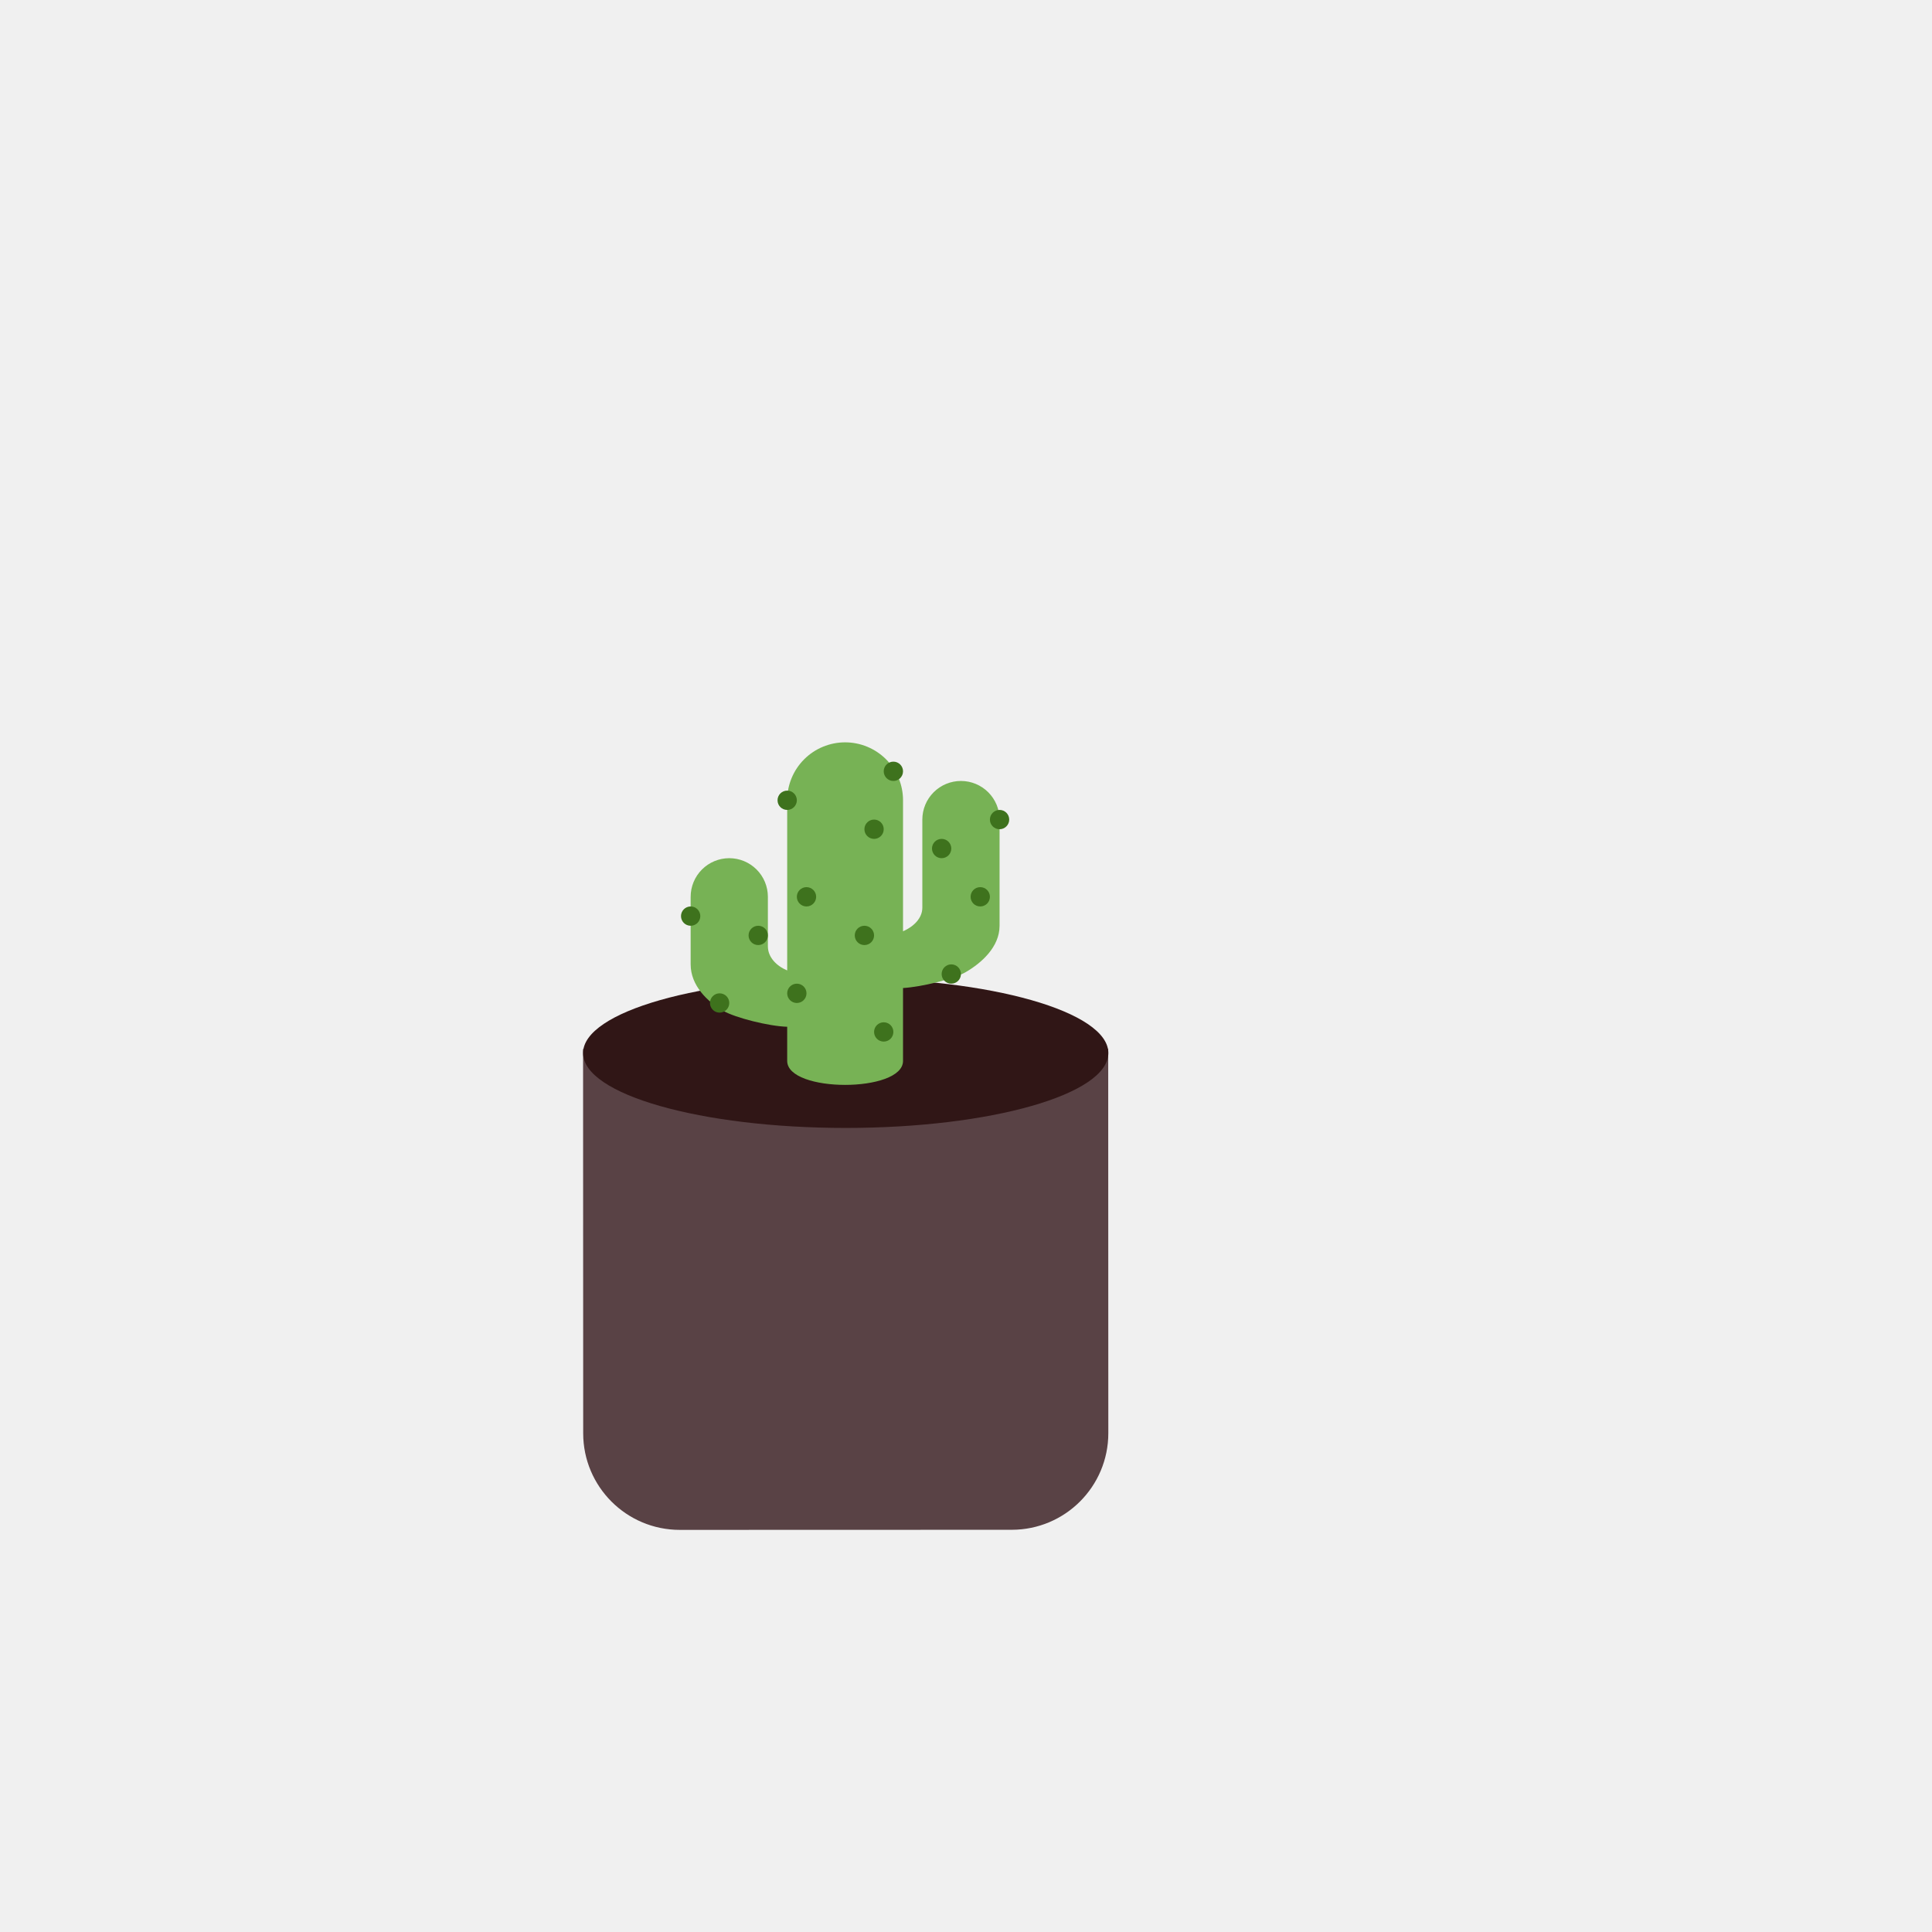
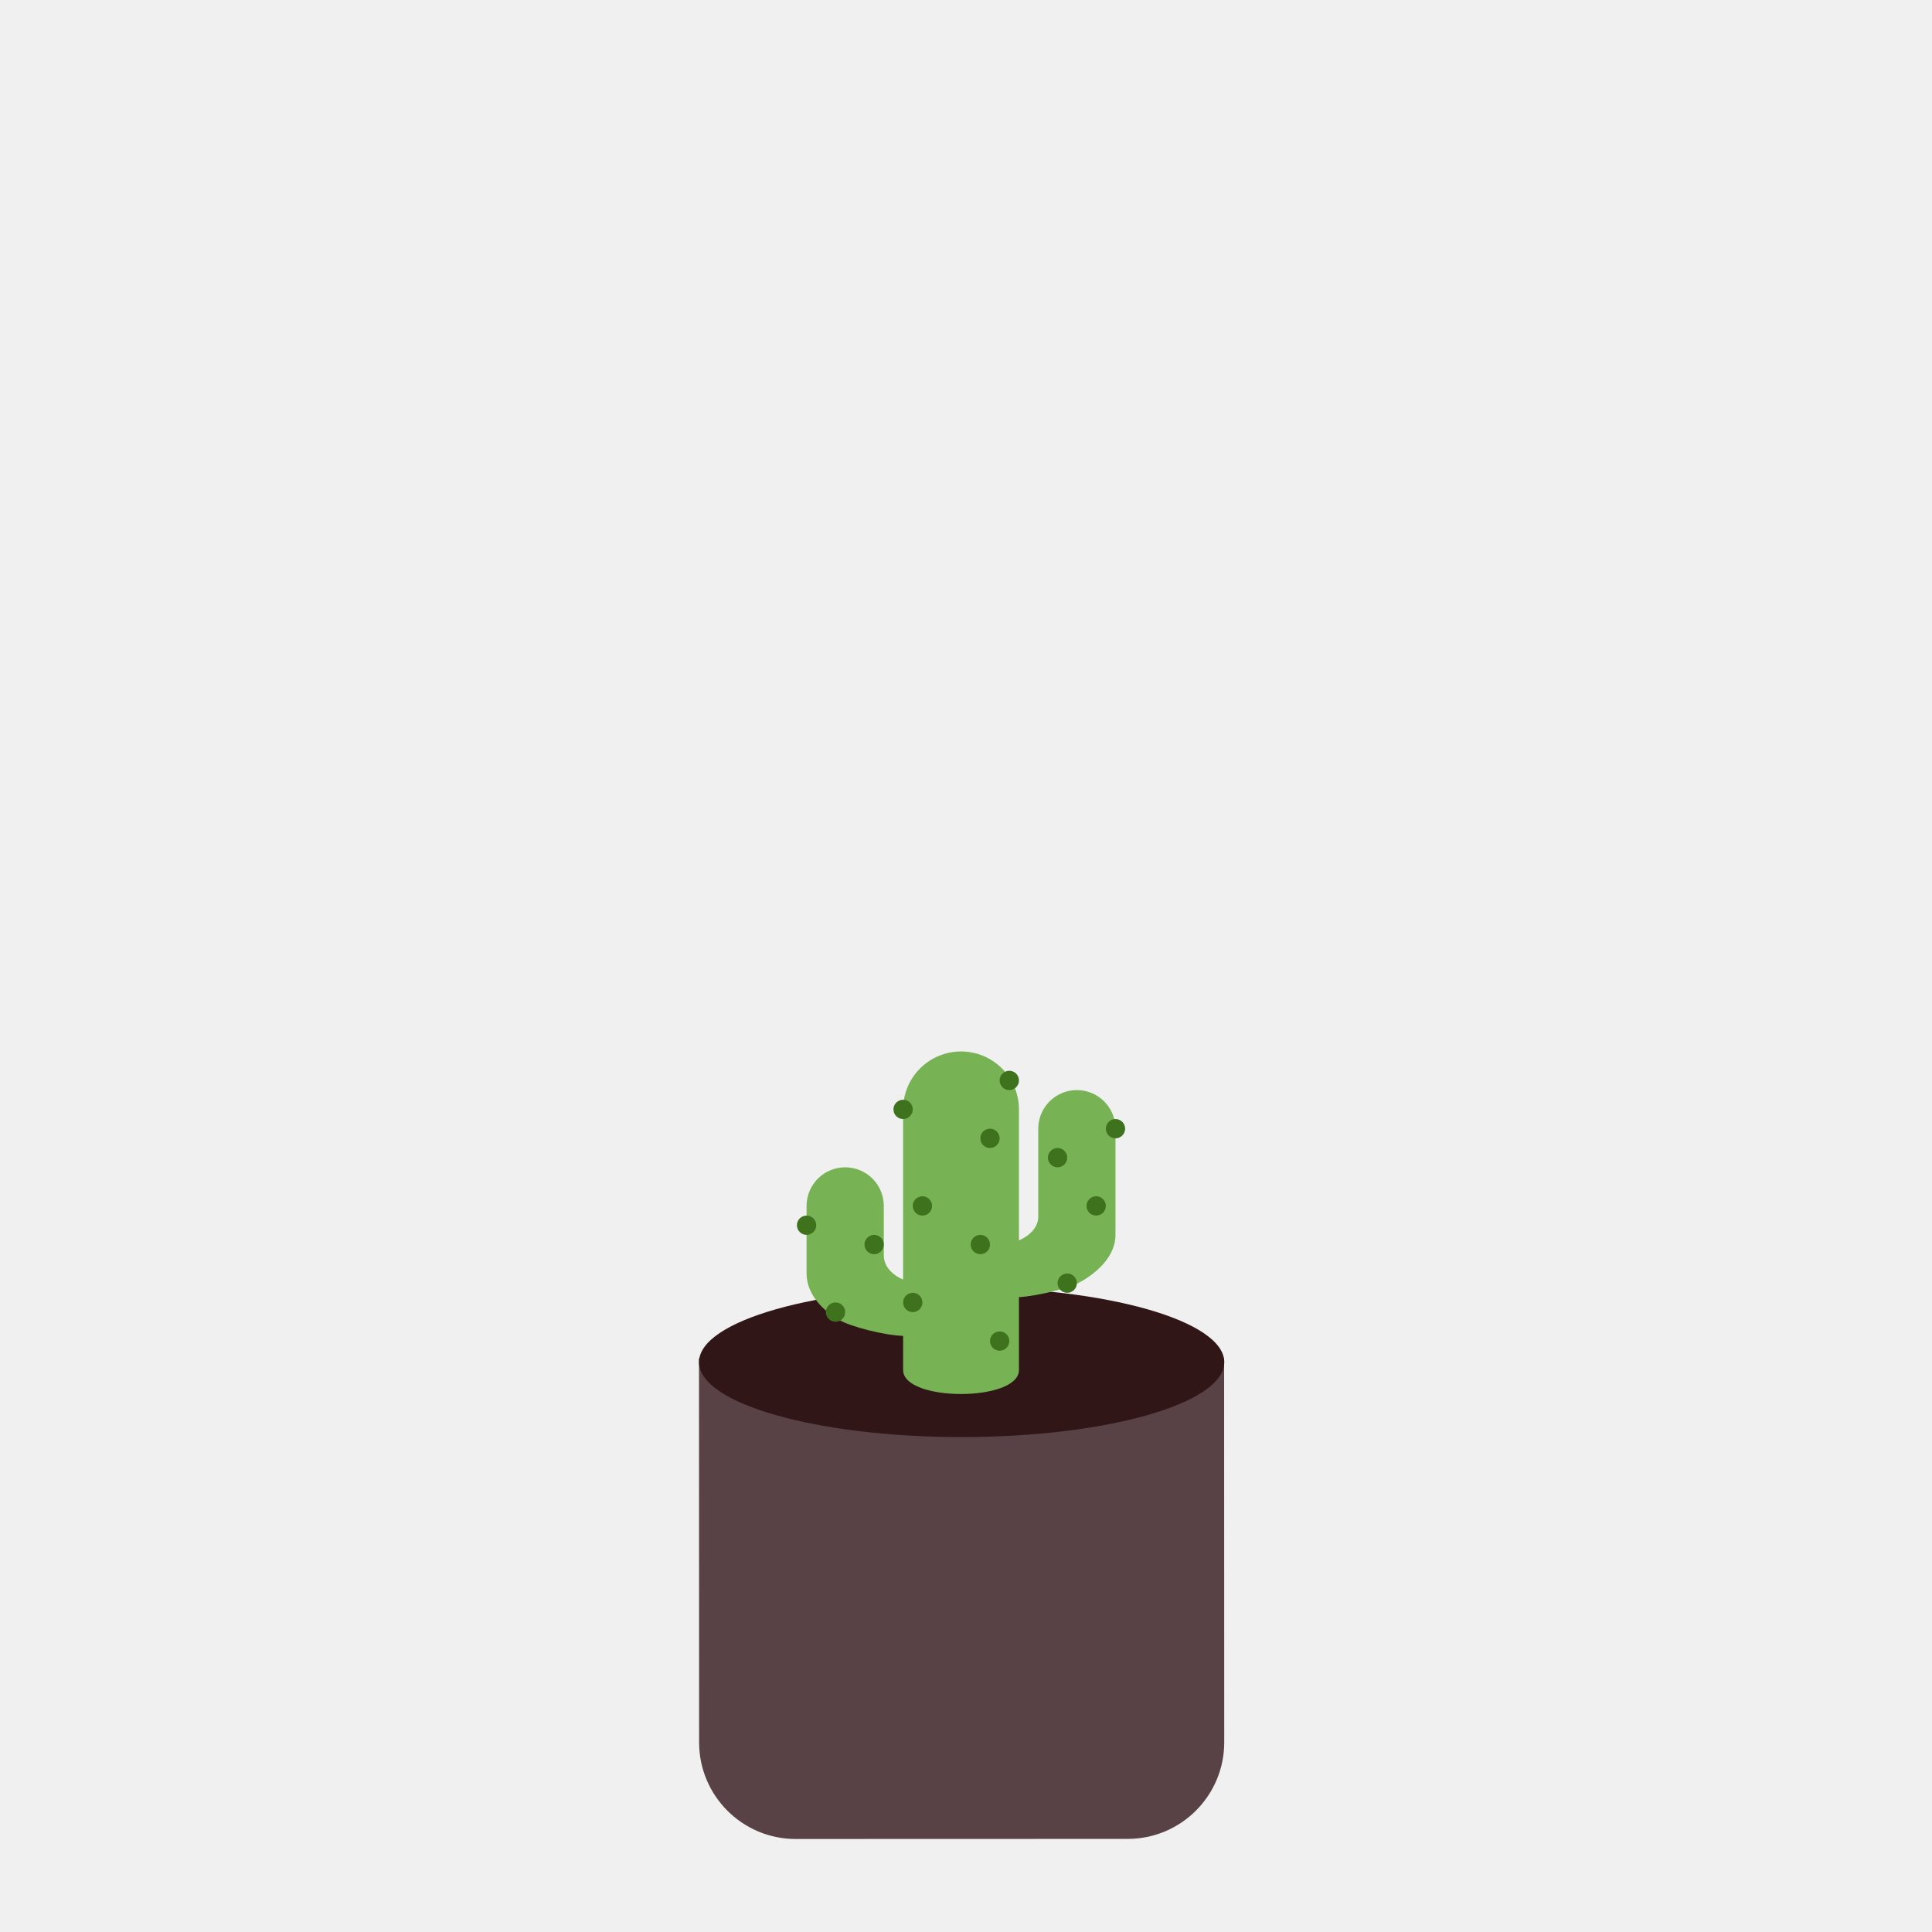
- <svg xmlns="http://www.w3.org/2000/svg" viewBox="0 0 500 500">
+ <svg xmlns="http://www.w3.org/2000/svg" viewBox="-30 -80 500 500">
  <defs>
    <clipPath id="clip0_42_120">
      <rect width="200" height="200" fill="white" />
    </clipPath>
  </defs>
  <path d="M 150.901 271.463 L 286.802 271.423 L 286.832 370.899 C 286.836 384.706 275.646 395.902 261.839 395.906 L 175.938 395.932 C 162.131 395.936 150.935 384.746 150.93 370.939 L 150.901 271.463 Z" fill="#594245" />
  <ellipse cx="218.87" cy="272.533" rx="67.969" ry="19.376" fill="#301616" />
  <g clip-path="url(#clip0_42_120)" transform="matrix(0.449689, 0, 0, 0.449689, 173.7445, 192.1184)" style="">
    <path d="M166.667 22.222C160.773 22.222 155.121 24.564 150.953 28.731C146.786 32.898 144.444 38.551 144.444 44.444V95.139C144.444 101.172 139.517 106.028 133.333 108.739V33.333C133.333 24.493 129.821 16.014 123.57 9.763C117.319 3.512 108.841 0 100 0C91.159 0 82.681 3.512 76.43 9.763C70.178 16.014 66.667 24.493 66.667 33.333V131.272C60.433 128.633 55.556 123.656 55.556 117.361V88.889C55.556 82.995 53.214 77.343 49.047 73.175C44.879 69.008 39.227 66.667 33.333 66.667C27.44 66.667 21.787 69.008 17.62 73.175C13.452 77.343 11.111 82.995 11.111 88.889V127.778C11.111 140.05 20.833 149.306 29.861 154.511C36.772 158.5 56.144 163.4 66.667 163.683V183.333C66.667 201.739 133.333 201.739 133.333 183.333V141.394C144.339 140.733 162.728 136.1 169.328 132.289C178.356 127.083 188.889 117.828 188.889 105.556V44.444C188.889 38.551 186.548 32.898 182.38 28.731C178.213 24.564 172.56 22.222 166.667 22.222Z" fill="#77B255" />
    <path d="M66.667 38.889C69.735 38.889 72.222 36.402 72.222 33.333C72.222 30.265 69.735 27.778 66.667 27.778C63.598 27.778 61.111 30.265 61.111 33.333C61.111 36.402 63.598 38.889 66.667 38.889Z" fill="#3E721D" />
    <path d="M127.778 22.222C130.846 22.222 133.333 19.735 133.333 16.667C133.333 13.598 130.846 11.111 127.778 11.111C124.71 11.111 122.222 13.598 122.222 16.667C122.222 19.735 124.71 22.222 127.778 22.222Z" fill="#3E721D" />
    <path d="M116.667 55.556C119.735 55.556 122.222 53.068 122.222 50C122.222 46.932 119.735 44.444 116.667 44.444C113.598 44.444 111.111 46.932 111.111 50C111.111 53.068 113.598 55.556 116.667 55.556Z" fill="#3E721D" />
    <path d="M77.778 94.444C80.846 94.444 83.333 91.957 83.333 88.889C83.333 85.821 80.846 83.333 77.778 83.333C74.71 83.333 72.222 85.821 72.222 88.889C72.222 91.957 74.71 94.444 77.778 94.444Z" fill="#3E721D" />
    <path d="M111.111 116.667C114.179 116.667 116.667 114.179 116.667 111.111C116.667 108.043 114.179 105.556 111.111 105.556C108.043 105.556 105.556 108.043 105.556 111.111C105.556 114.179 108.043 116.667 111.111 116.667Z" fill="#3E721D" />
    <path d="M72.222 150C75.29 150 77.778 147.513 77.778 144.444C77.778 141.376 75.29 138.889 72.222 138.889C69.154 138.889 66.667 141.376 66.667 144.444C66.667 147.513 69.154 150 72.222 150Z" fill="#3E721D" />
    <path d="M27.778 155.556C30.846 155.556 33.333 153.068 33.333 150C33.333 146.932 30.846 144.444 27.778 144.444C24.709 144.444 22.222 146.932 22.222 150C22.222 153.068 24.709 155.556 27.778 155.556Z" fill="#3E721D" />
    <path d="M50 116.667C53.068 116.667 55.556 114.179 55.556 111.111C55.556 108.043 53.068 105.556 50 105.556C46.932 105.556 44.444 108.043 44.444 111.111C44.444 114.179 46.932 116.667 50 116.667Z" fill="#3E721D" />
    <path d="M11.111 105.556C14.179 105.556 16.667 103.068 16.667 100C16.667 96.932 14.179 94.444 11.111 94.444C8.043 94.444 5.556 96.932 5.556 100C5.556 103.068 8.043 105.556 11.111 105.556Z" fill="#3E721D" />
    <path d="M188.889 50C191.957 50 194.444 47.513 194.444 44.444C194.444 41.376 191.957 38.889 188.889 38.889C185.821 38.889 183.333 41.376 183.333 44.444C183.333 47.513 185.821 50 188.889 50Z" fill="#3E721D" />
    <path d="M155.556 66.667C158.624 66.667 161.111 64.179 161.111 61.111C161.111 58.043 158.624 55.556 155.556 55.556C152.487 55.556 150 58.043 150 61.111C150 64.179 152.487 66.667 155.556 66.667Z" fill="#3E721D" />
    <path d="M177.778 94.444C180.846 94.444 183.333 91.957 183.333 88.889C183.333 85.821 180.846 83.333 177.778 83.333C174.709 83.333 172.222 85.821 172.222 88.889C172.222 91.957 174.709 94.444 177.778 94.444Z" fill="#3E721D" />
    <path d="M161.111 138.889C164.179 138.889 166.667 136.402 166.667 133.333C166.667 130.265 164.179 127.778 161.111 127.778C158.043 127.778 155.556 130.265 155.556 133.333C155.556 136.402 158.043 138.889 161.111 138.889Z" fill="#3E721D" />
    <path d="M122.222 172.222C125.29 172.222 127.778 169.735 127.778 166.667C127.778 163.598 125.29 161.111 122.222 161.111C119.154 161.111 116.667 163.598 116.667 166.667C116.667 169.735 119.154 172.222 122.222 172.222Z" fill="#3E721D" />
  </g>
</svg>
